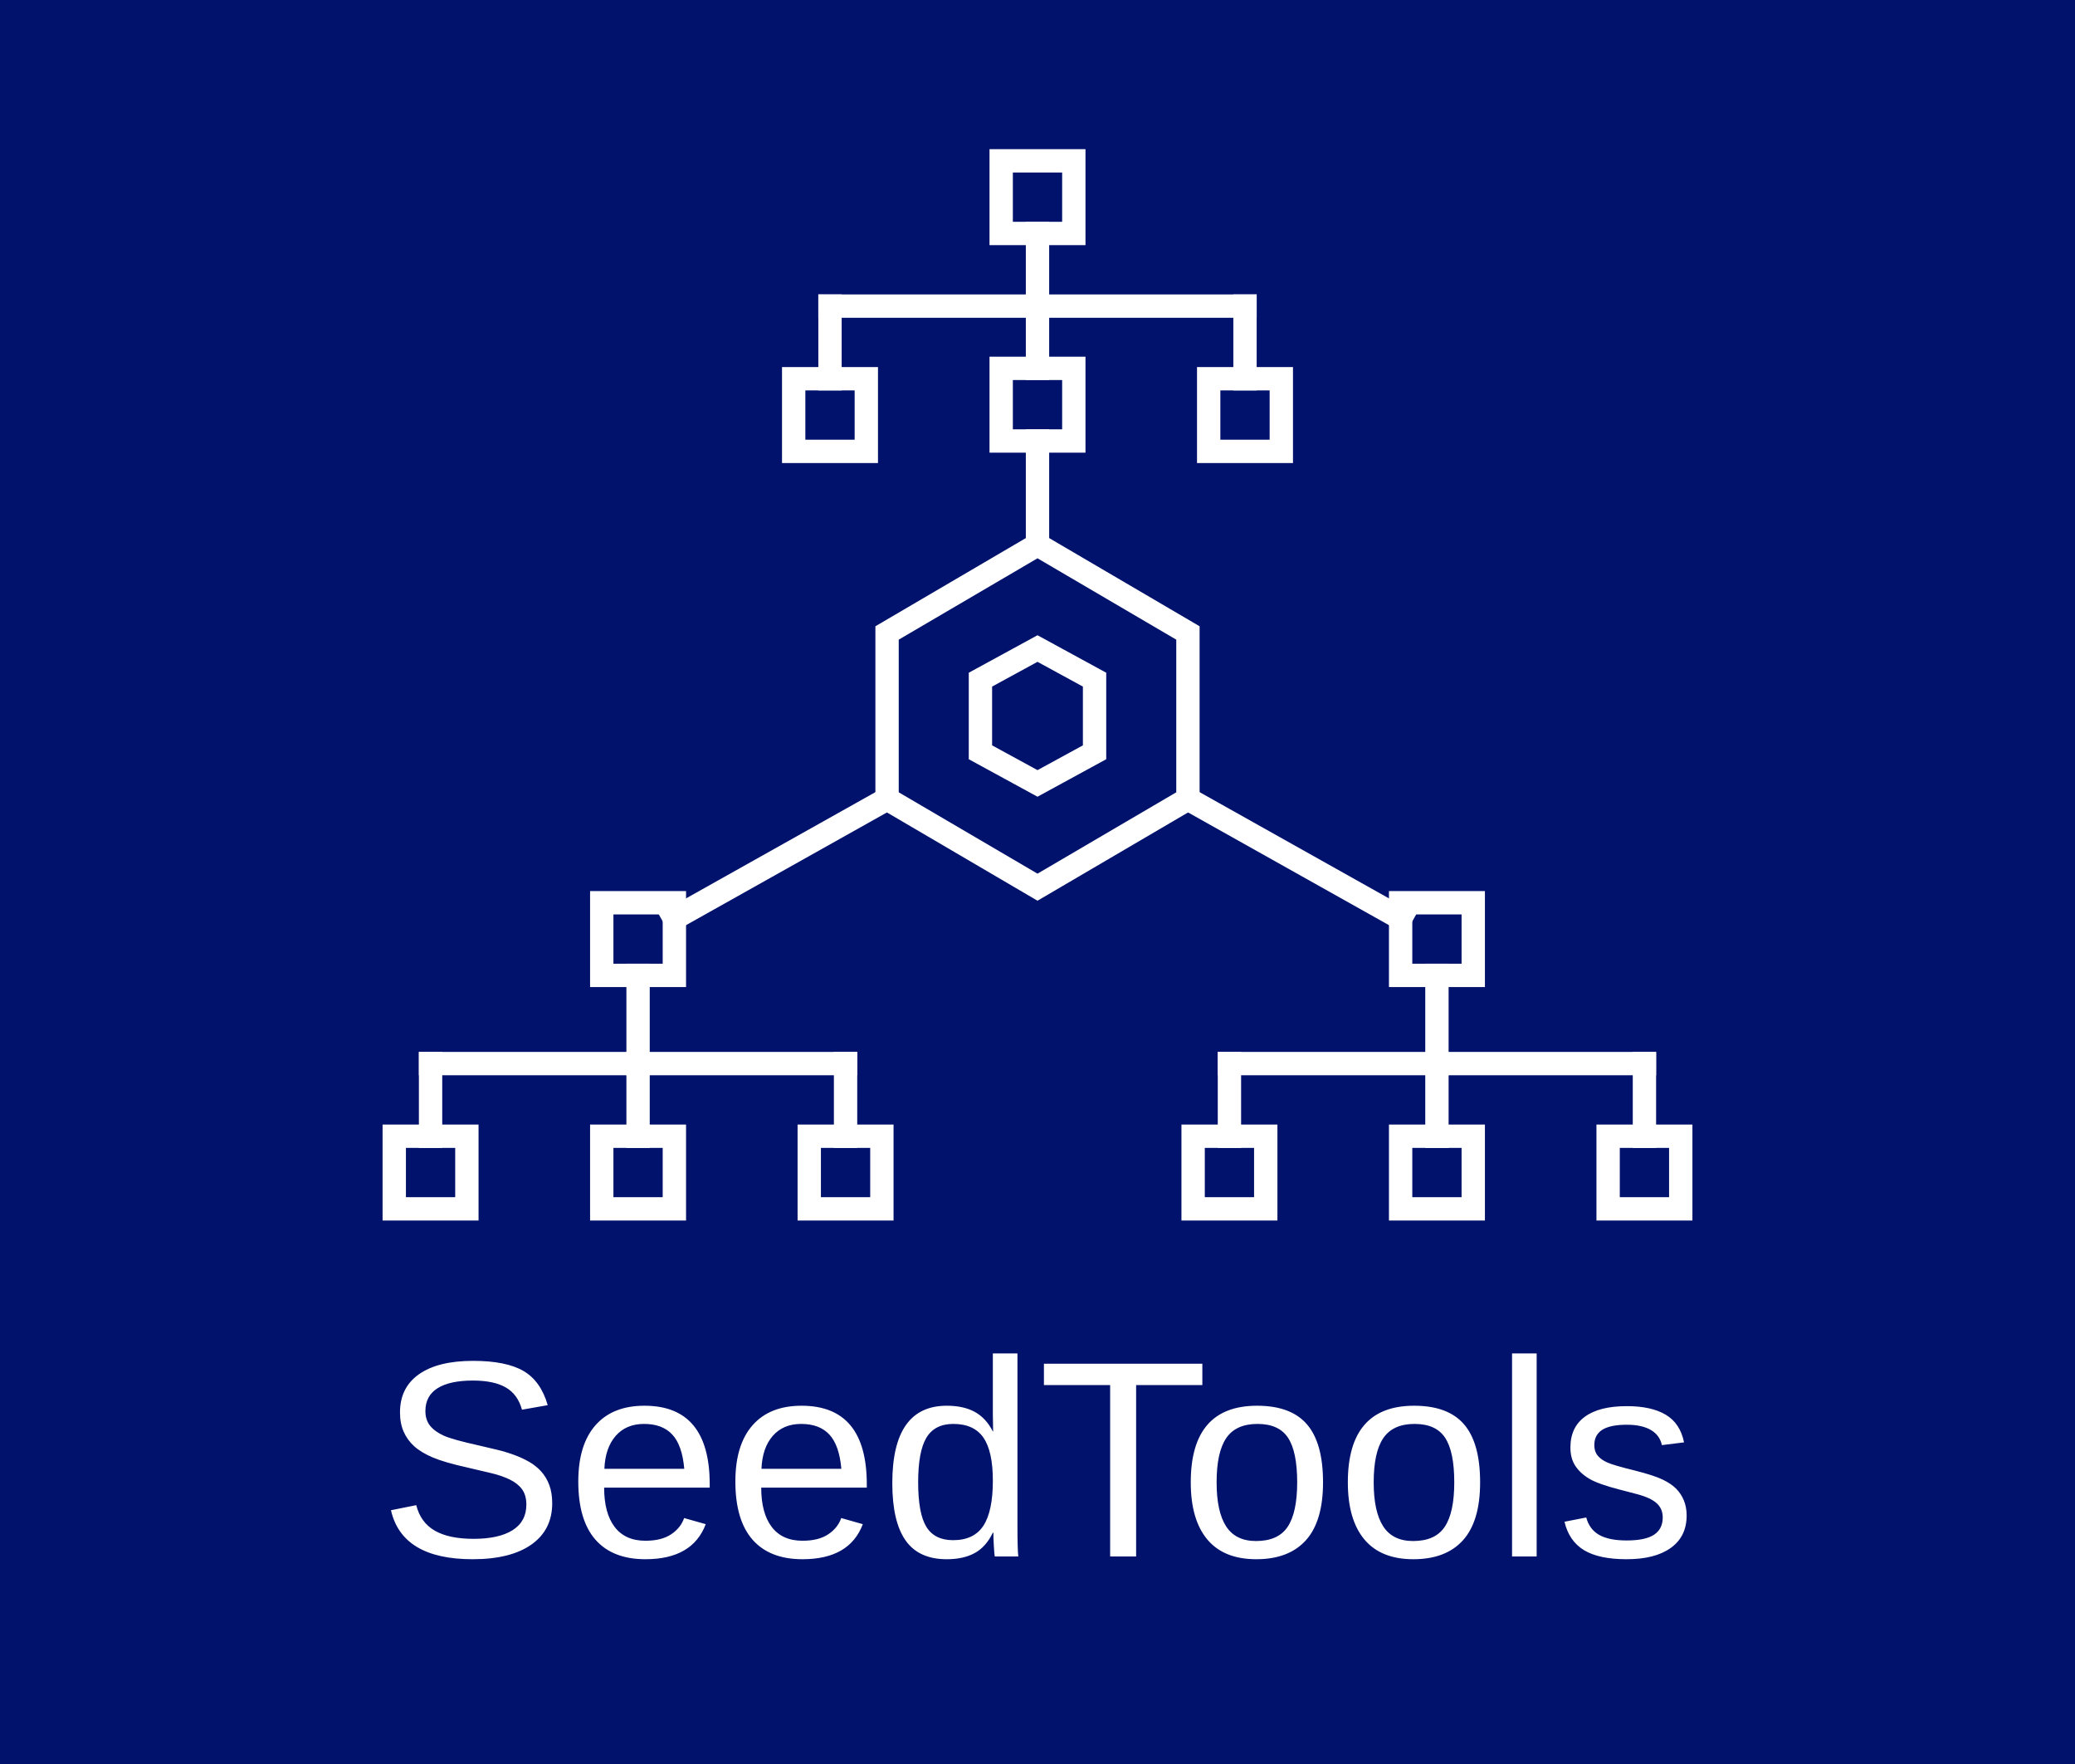
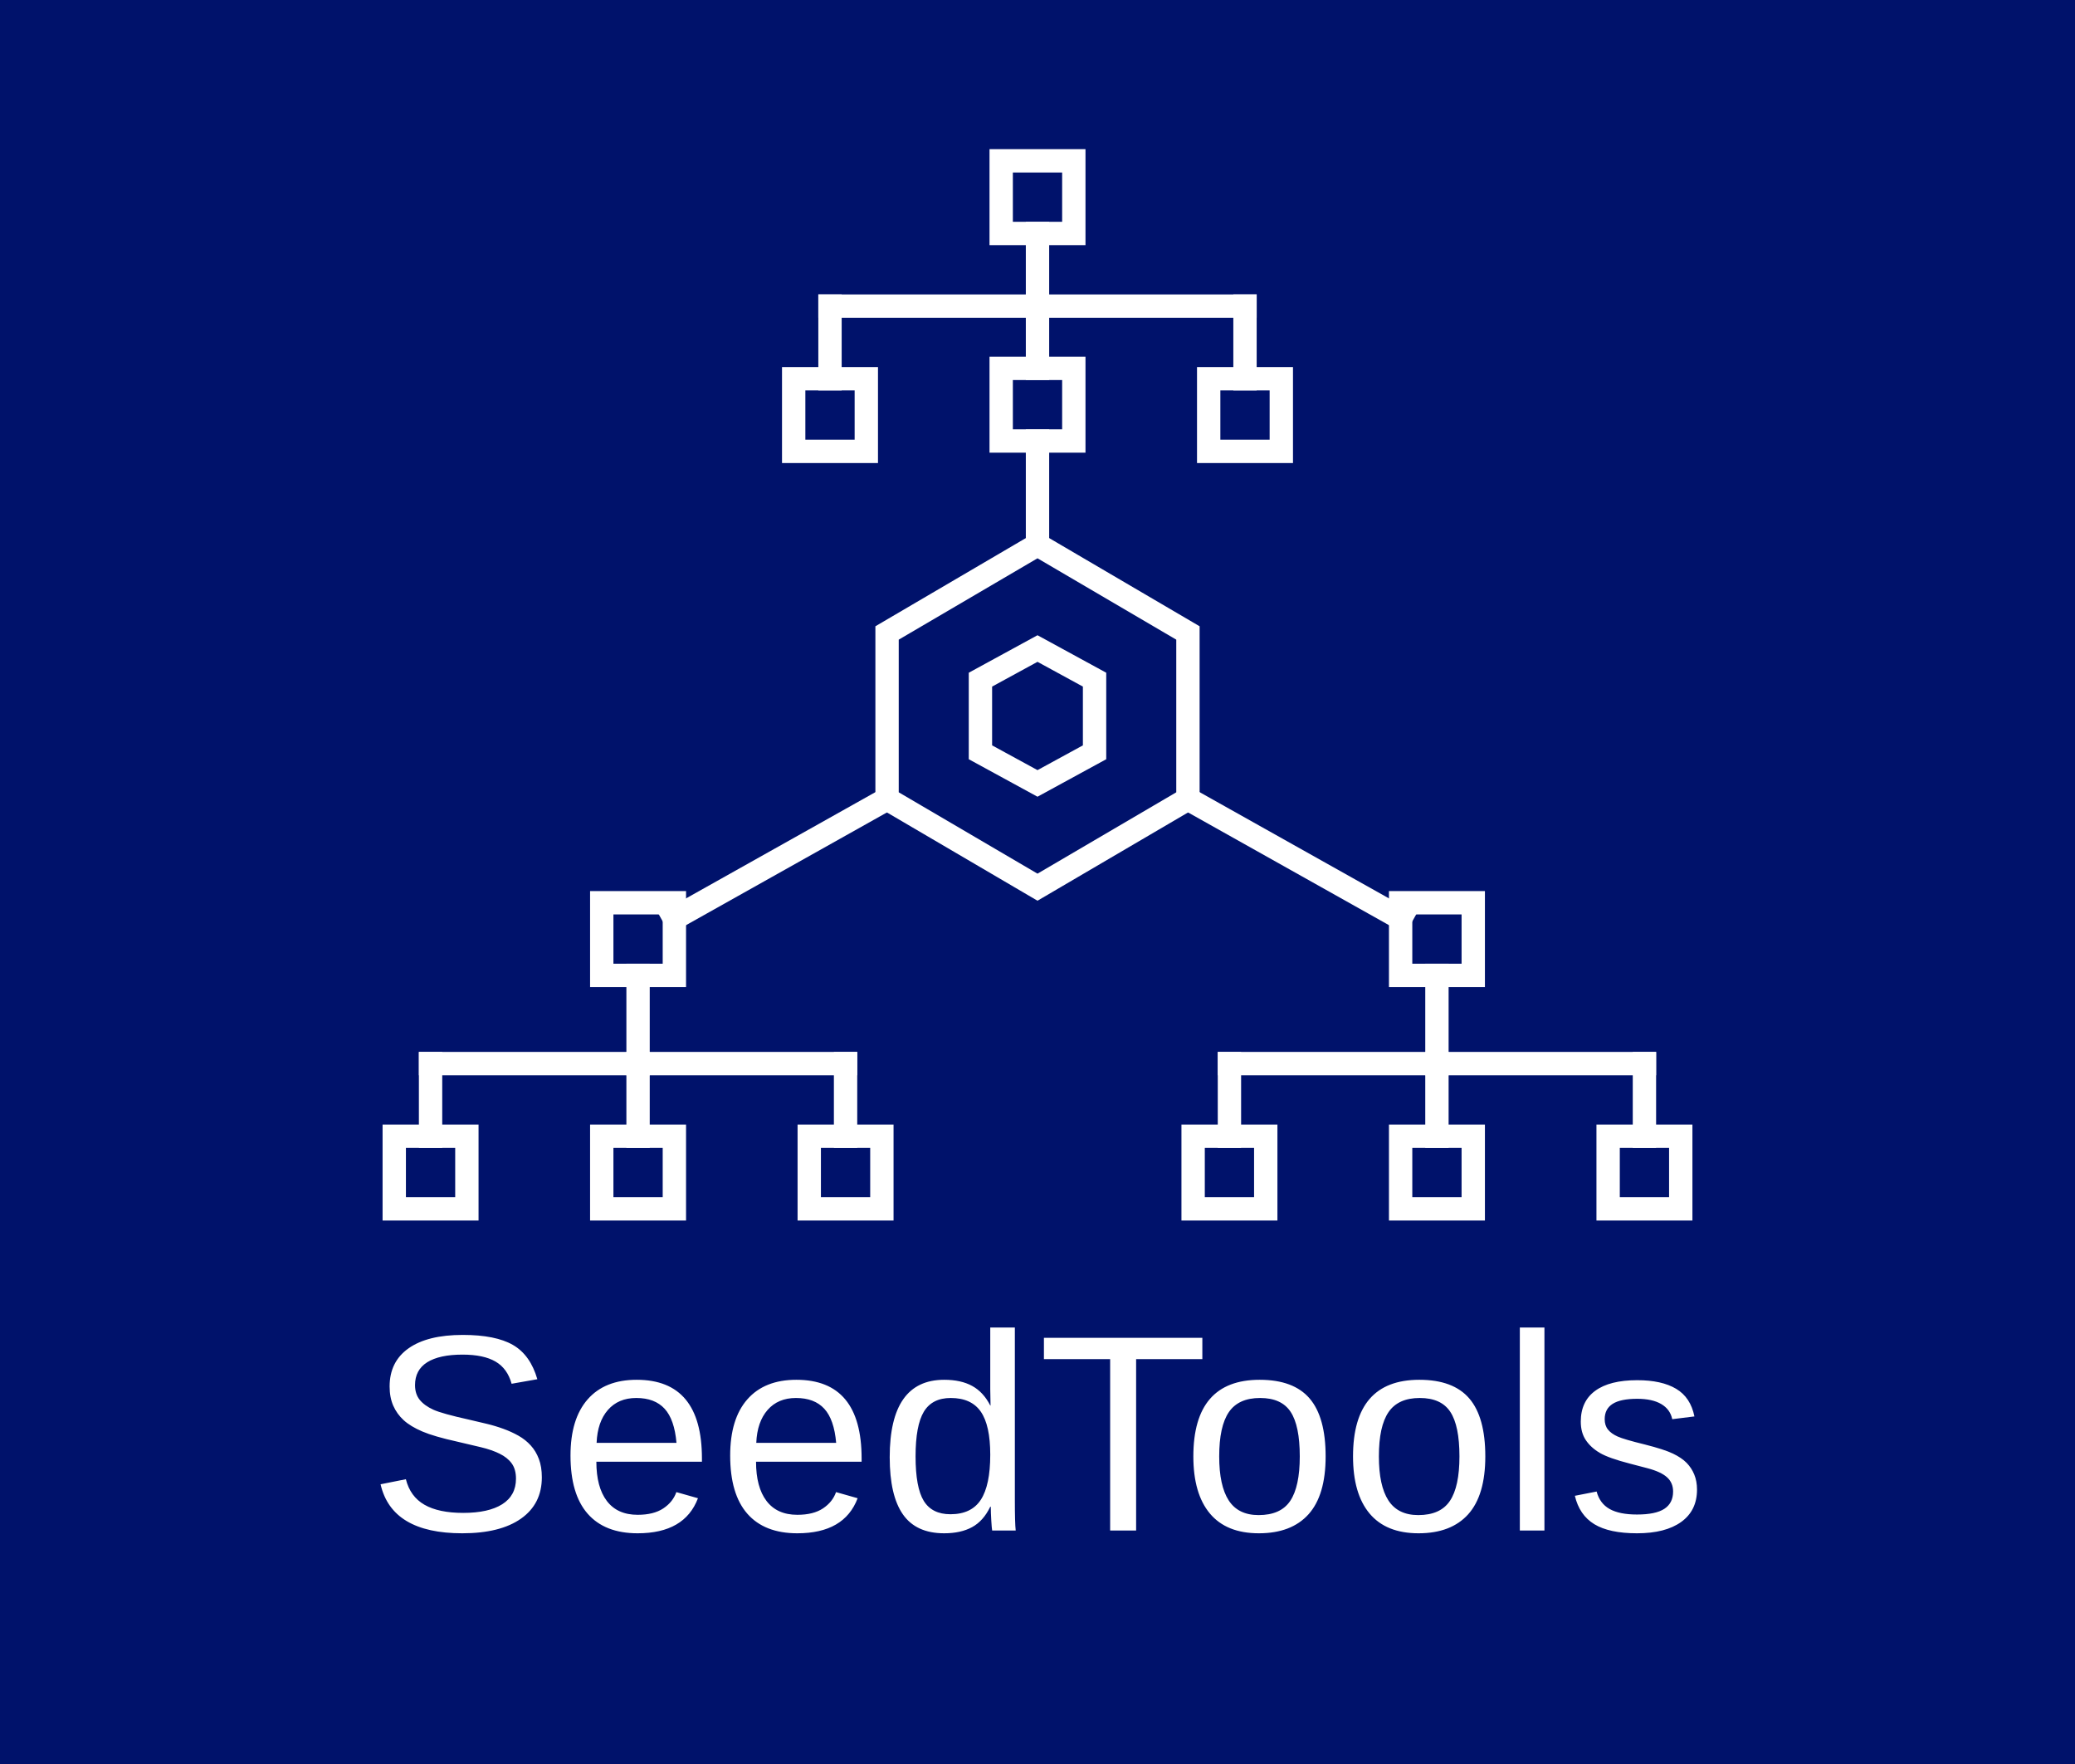
<svg xmlns="http://www.w3.org/2000/svg" viewBox="0 0 800 680" width="100%" height="100%">
  <defs>
    <style>
            .bg { fill: #00126b; }
            .icon-path { fill: none; stroke: #ffffff; stroke-width: 9; stroke-linecap: square; stroke-linejoin: miter; }
            .text-clean { 
                fill: #ffffff; 
                font-family: Arial, sans-serif; 
                font-size: 108px; 
                font-weight: 400; 
-                 letter-spacing: 0.5px;
+                 letter-spacing: 1.5px;
            }
        </style>
  </defs>
  <rect class="bg" width="100%" height="100%" />
  <g>
    <polygon class="icon-path" points="400,210 458,244 458,308 400,342 342,308 342,244" />
    <polygon class="icon-path" points="400,250 422,262 422,290 400,302 378,290 378,262" />
    <line class="icon-path" x1="400" y1="210" x2="400" y2="170" />
    <rect class="icon-path" x="386" y="142" width="28" height="28" />
    <line class="icon-path" x1="400" y1="142" x2="400" y2="118" />
    <line class="icon-path" x1="320" y1="118" x2="480" y2="118" />
    <line class="icon-path" x1="400" y1="118" x2="400" y2="90" />
    <rect class="icon-path" x="386" y="62" width="28" height="28" />
    <line class="icon-path" x1="320" y1="118" x2="320" y2="146" />
    <rect class="icon-path" x="306" y="146" width="28" height="28" />
    <line class="icon-path" x1="480" y1="118" x2="480" y2="146" />
    <rect class="icon-path" x="466" y="146" width="28" height="28" />
    <line class="icon-path" x1="342" y1="308" x2="260" y2="354" />
    <rect class="icon-path" x="232" y="348" width="28" height="28" />
    <line class="icon-path" x1="246" y1="376" x2="246" y2="410" />
    <line class="icon-path" x1="166" y1="410" x2="326" y2="410" />
    <line class="icon-path" x1="166" y1="410" x2="166" y2="438" />
    <rect class="icon-path" x="152" y="438" width="28" height="28" />
    <line class="icon-path" x1="246" y1="410" x2="246" y2="438" />
    <rect class="icon-path" x="232" y="438" width="28" height="28" />
    <line class="icon-path" x1="326" y1="410" x2="326" y2="438" />
    <rect class="icon-path" x="312" y="438" width="28" height="28" />
    <line class="icon-path" x1="458" y1="308" x2="540" y2="354" />
    <rect class="icon-path" x="540" y="348" width="28" height="28" />
    <line class="icon-path" x1="554" y1="376" x2="554" y2="410" />
    <line class="icon-path" x1="474" y1="410" x2="634" y2="410" />
    <line class="icon-path" x1="474" y1="410" x2="474" y2="438" />
    <rect class="icon-path" x="460" y="438" width="28" height="28" />
    <line class="icon-path" x1="554" y1="410" x2="554" y2="438" />
    <rect class="icon-path" x="540" y="438" width="28" height="28" />
    <line class="icon-path" x1="634" y1="410" x2="634" y2="438" />
    <rect class="icon-path" x="620" y="438" width="28" height="28" />
  </g>
-   <text class="text-clean" x="400" y="600" text-anchor="middle">SeedTools</text>
+   <text class="text-clean" x="400" y="590" text-anchor="middle">SeedTools</text>
</svg>
